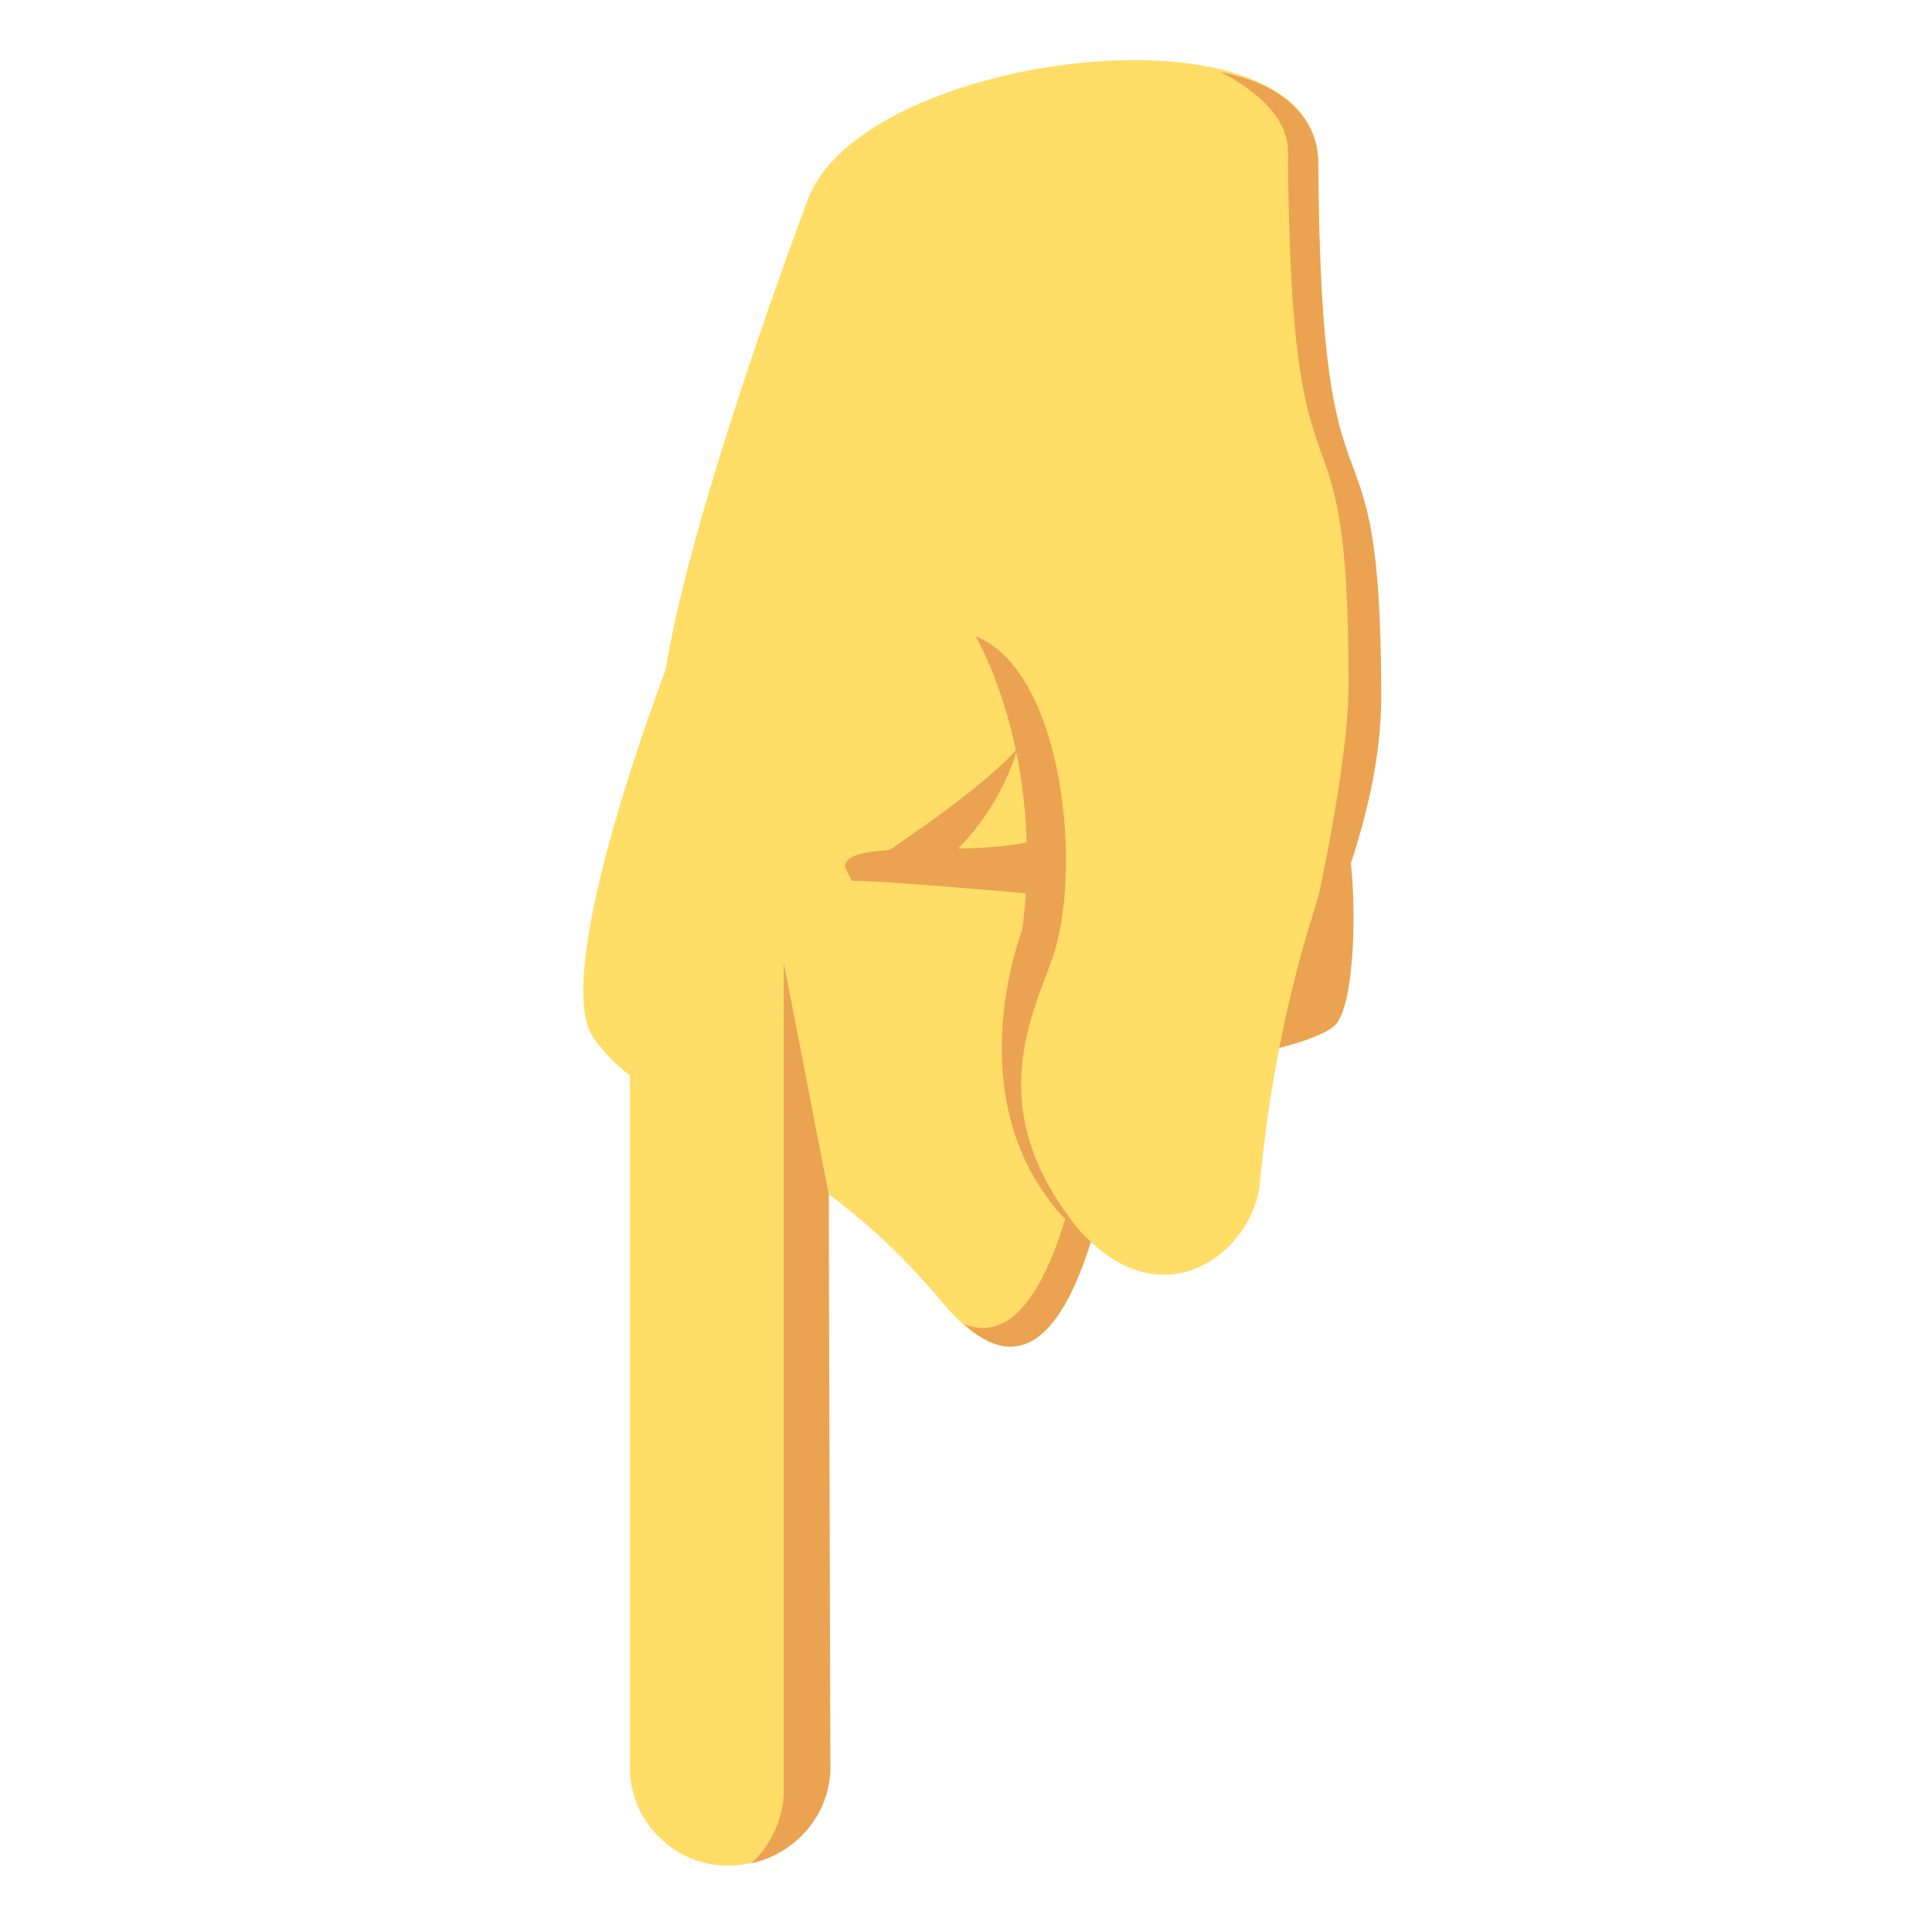
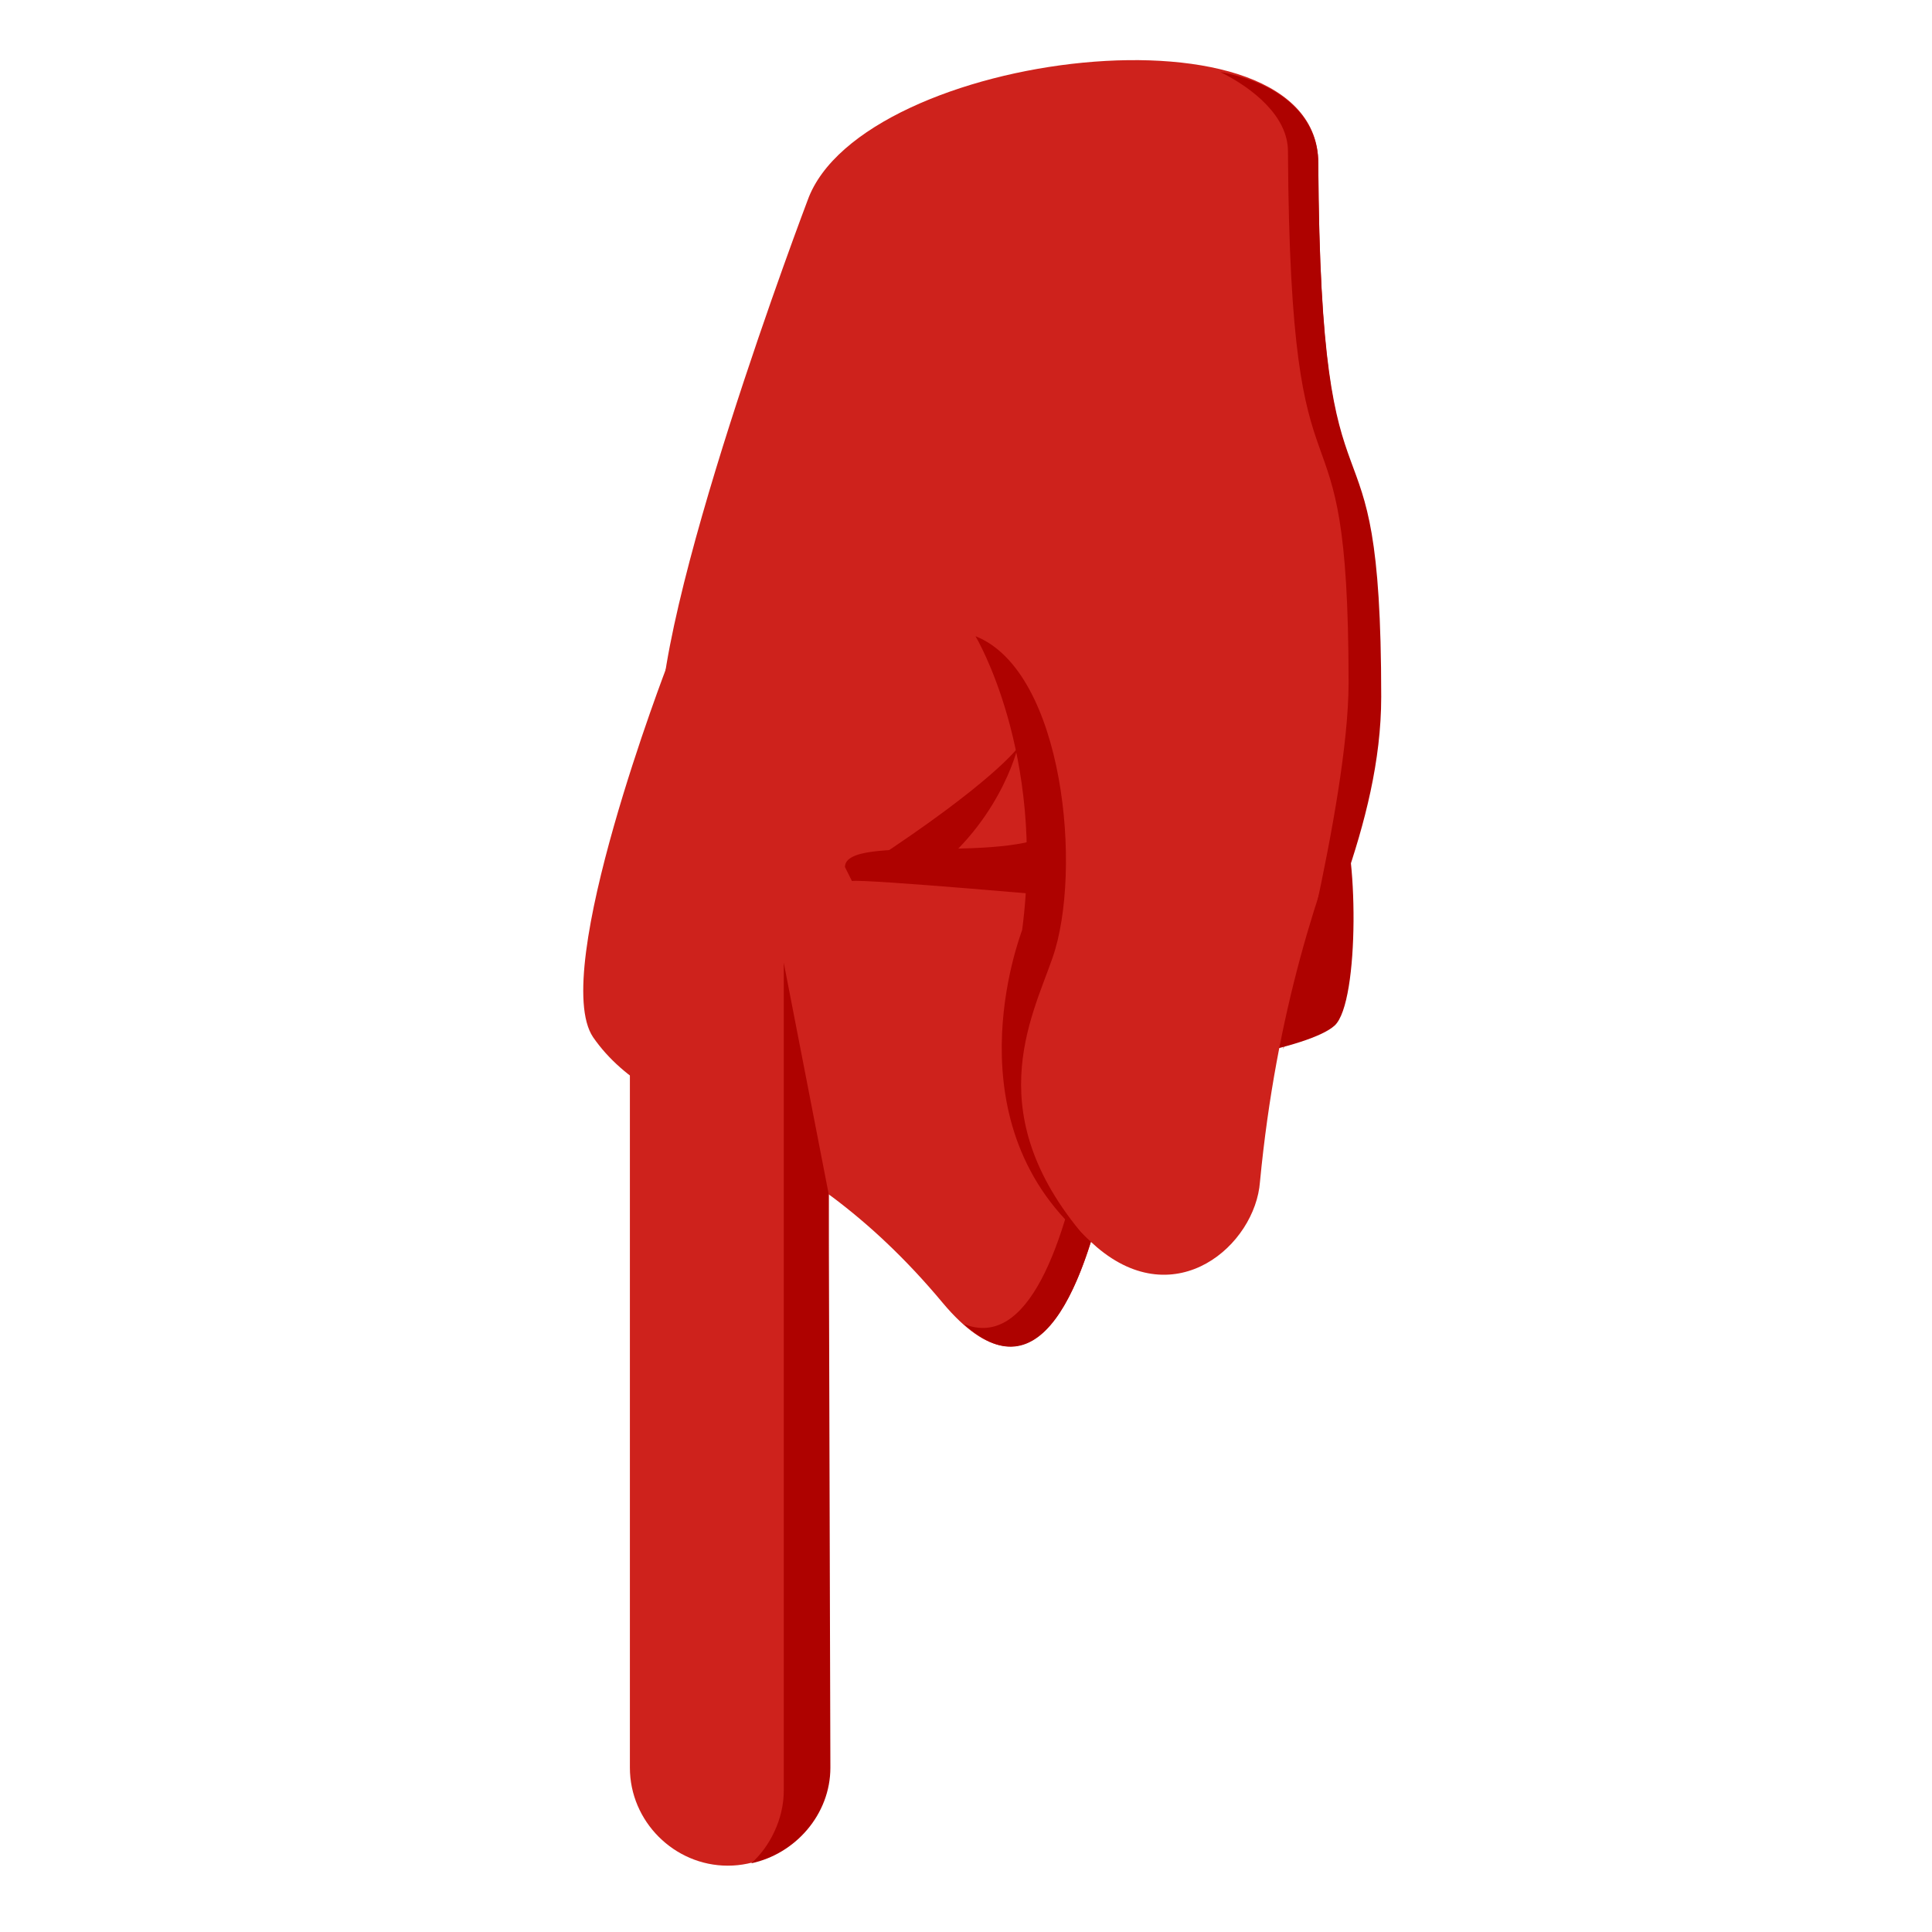
<svg xmlns="http://www.w3.org/2000/svg" viewBox="0 0 64 64">
  <g transform="rotate(180,32,32)">
    <g transform="matrix(0.7723714,0,0,0.7723714,6.659867,14.11483)">
      <g transform="rotate(90,36,36)">
-         <path fill="#eba352" d="m 20.6,55 c 1,1.1 7.9,1 9.1,0.2 C 32.2,53.7 49.6,32.8 34.5,26.7 23,22 20.5,32.6 19.3,33.5 17,35.3 18.7,52.9 20.6,55" />
-         <g fill="#ffdd67">
+         <path fill="#AE0200" d="m 20.6,55 c 1,1.1 7.9,1 9.1,0.2 C 32.2,53.7 49.6,32.8 34.5,26.7 23,22 20.5,32.6 19.3,33.5 17,35.3 18.7,52.9 20.6,55" />
+         <g fill="#CE221C">
          <path d="m 57.6,54.3 c -17.4,0.1 -8.9,2.6 -22.8,2.6 -5.5,0 -10.2,-3.6 -10.2,-8.6 V 48.2 C 33.2,42.5 18.8,45 21,31.5 21.7,27 26.5,26.7 32.8,26.1 38.1,25.6 56,32.4 56,32.4 c 6.4,2.3 8.8,21.9 1.6,21.9" />
          <path d="m 20.1,23.2 c 2.8,-1.9 16,3.2 16,3.2 L 28,46.8 c 0,0 -28.6,-0.8 -19.3,-8.6 7.8,-6.5 7.5,-12.3 11.4,-15" />
        </g>
-         <g fill="#eba352">
+         <g fill="#AE0200">
          <path d="m 7.8,39.1 c -2.2,5.5 17.9,6.4 20.6,6.5 l -0.5,1.2 c 0,0 -26.4,-0.8 -20.1,-7.7 m 19.8,-4 c 3.4,5.2 4.9,6.3 4.9,6.3 0,0 -3.4,-0.8 -5.7,-4.2 l 0.8,-2.1" />
          <path d="m 27.4,34 c 1.5,0 0,7.3 1.7,9.3 -0.4,1.3 -3,0.5 -3,0.5 0,0 0.8,-9 0.7,-9.5 L 27.4,34" />
        </g>
-         <path fill="#ffdd67" d="m 39.4,51.4 c 0.2,-0.6 0.3,-1.1 0.4,-1.7 0.1,-0.3 0.2,-0.6 0.3,-1 1,-4.3 -15.3,-7.1 -15.3,-7.1 L 23.6,41.3 C 21,40.7 15.3,40 11.1,44.8 c -2.9,3.4 0.1,6.8 2.8,7 7.3,0.7 12.7,2.5 16.8,4.2 3.6,1.7 7.2,-0.2 8.7,-4.6" />
-         <path fill="#eba352" d="m 23.5,42.9 c -2.6,-0.9 -6.8,-3.2 -12.2,1.6 5,-6.1 13.1,-3 13.4,-2.9 7.6,1 12.6,-2 12.6,-2 -1.5,3.8 -10.1,4.6 -13.8,3.3 m 11.8,12.7 c 13.9,0 5.5,-2.5 22.8,-2.6 1.5,0 2.7,-1.5 3.4,-2.9 -0.5,2.7 -2,4.2 -3.9,4.2 -17.4,0.1 -9,2.7 -22.9,2.7 -5.5,0 -10.7,-2.8 -15.1,-4.2 -0.1,-0.1 10.5,2.8 15.7,2.8" />
+         <path fill="#CE221C" d="m 39.4,51.4 c 0.2,-0.6 0.3,-1.1 0.4,-1.7 0.1,-0.3 0.2,-0.6 0.3,-1 1,-4.3 -15.3,-7.1 -15.3,-7.1 L 23.6,41.3 C 21,40.7 15.3,40 11.1,44.8 c -2.9,3.4 0.1,6.8 2.8,7 7.3,0.7 12.7,2.5 16.8,4.2 3.6,1.7 7.2,-0.2 8.7,-4.6" />
+         <path fill="#AE0200" d="m 23.5,42.9 c -2.6,-0.9 -6.8,-3.2 -12.2,1.6 5,-6.1 13.1,-3 13.4,-2.9 7.6,1 12.6,-2 12.6,-2 -1.5,3.8 -10.1,4.6 -13.8,3.3 m 11.8,12.7 c 13.9,0 5.5,-2.5 22.8,-2.6 1.5,0 2.7,-1.5 3.4,-2.9 -0.5,2.7 -2,4.2 -3.9,4.2 -17.4,0.1 -9,2.7 -22.9,2.7 -5.5,0 -10.7,-2.8 -15.1,-4.2 -0.1,-0.1 10.5,2.8 15.7,2.8" />
      </g>
      <g transform="translate(-3.010278,-8.888872)">
-         <path d="m 46.035,-6.541 c -2.3,0 -4.201,1.901 -4.201,4.201 L 41.635,35.729 50.234,30.986 V 15.84 -2.34 c 0,-2.3 -1.899,-4.201 -4.199,-4.201 z" fill="#ffdd67" />
-         <path d="m 45.035,-6.441 c -1.9,0.4 -3.4,2.102 -3.4,4.102 l 0.071,24.593 1.929,9.932 V -3.34 c 0,-1.2 0.6,-2.402 1.4,-3.102 z" fill="#eba352" />
+         <path fill="#CE221C" d="m 46.035,-6.541 c -2.3,0 -4.201,1.901 -4.201,4.201 L 41.635,35.729 50.234,30.986 V 15.84 -2.34 c 0,-2.3 -1.899,-4.201 -4.199,-4.201 z" />
+         <path fill="#AE0200" d="m 45.035,-6.441 c -1.9,0.4 -3.4,2.102 -3.4,4.102 l 0.071,24.593 1.929,9.932 V -3.34 c 0,-1.2 0.6,-2.402 1.4,-3.102 z" />
      </g>
    </g>
  </g>
</svg>
